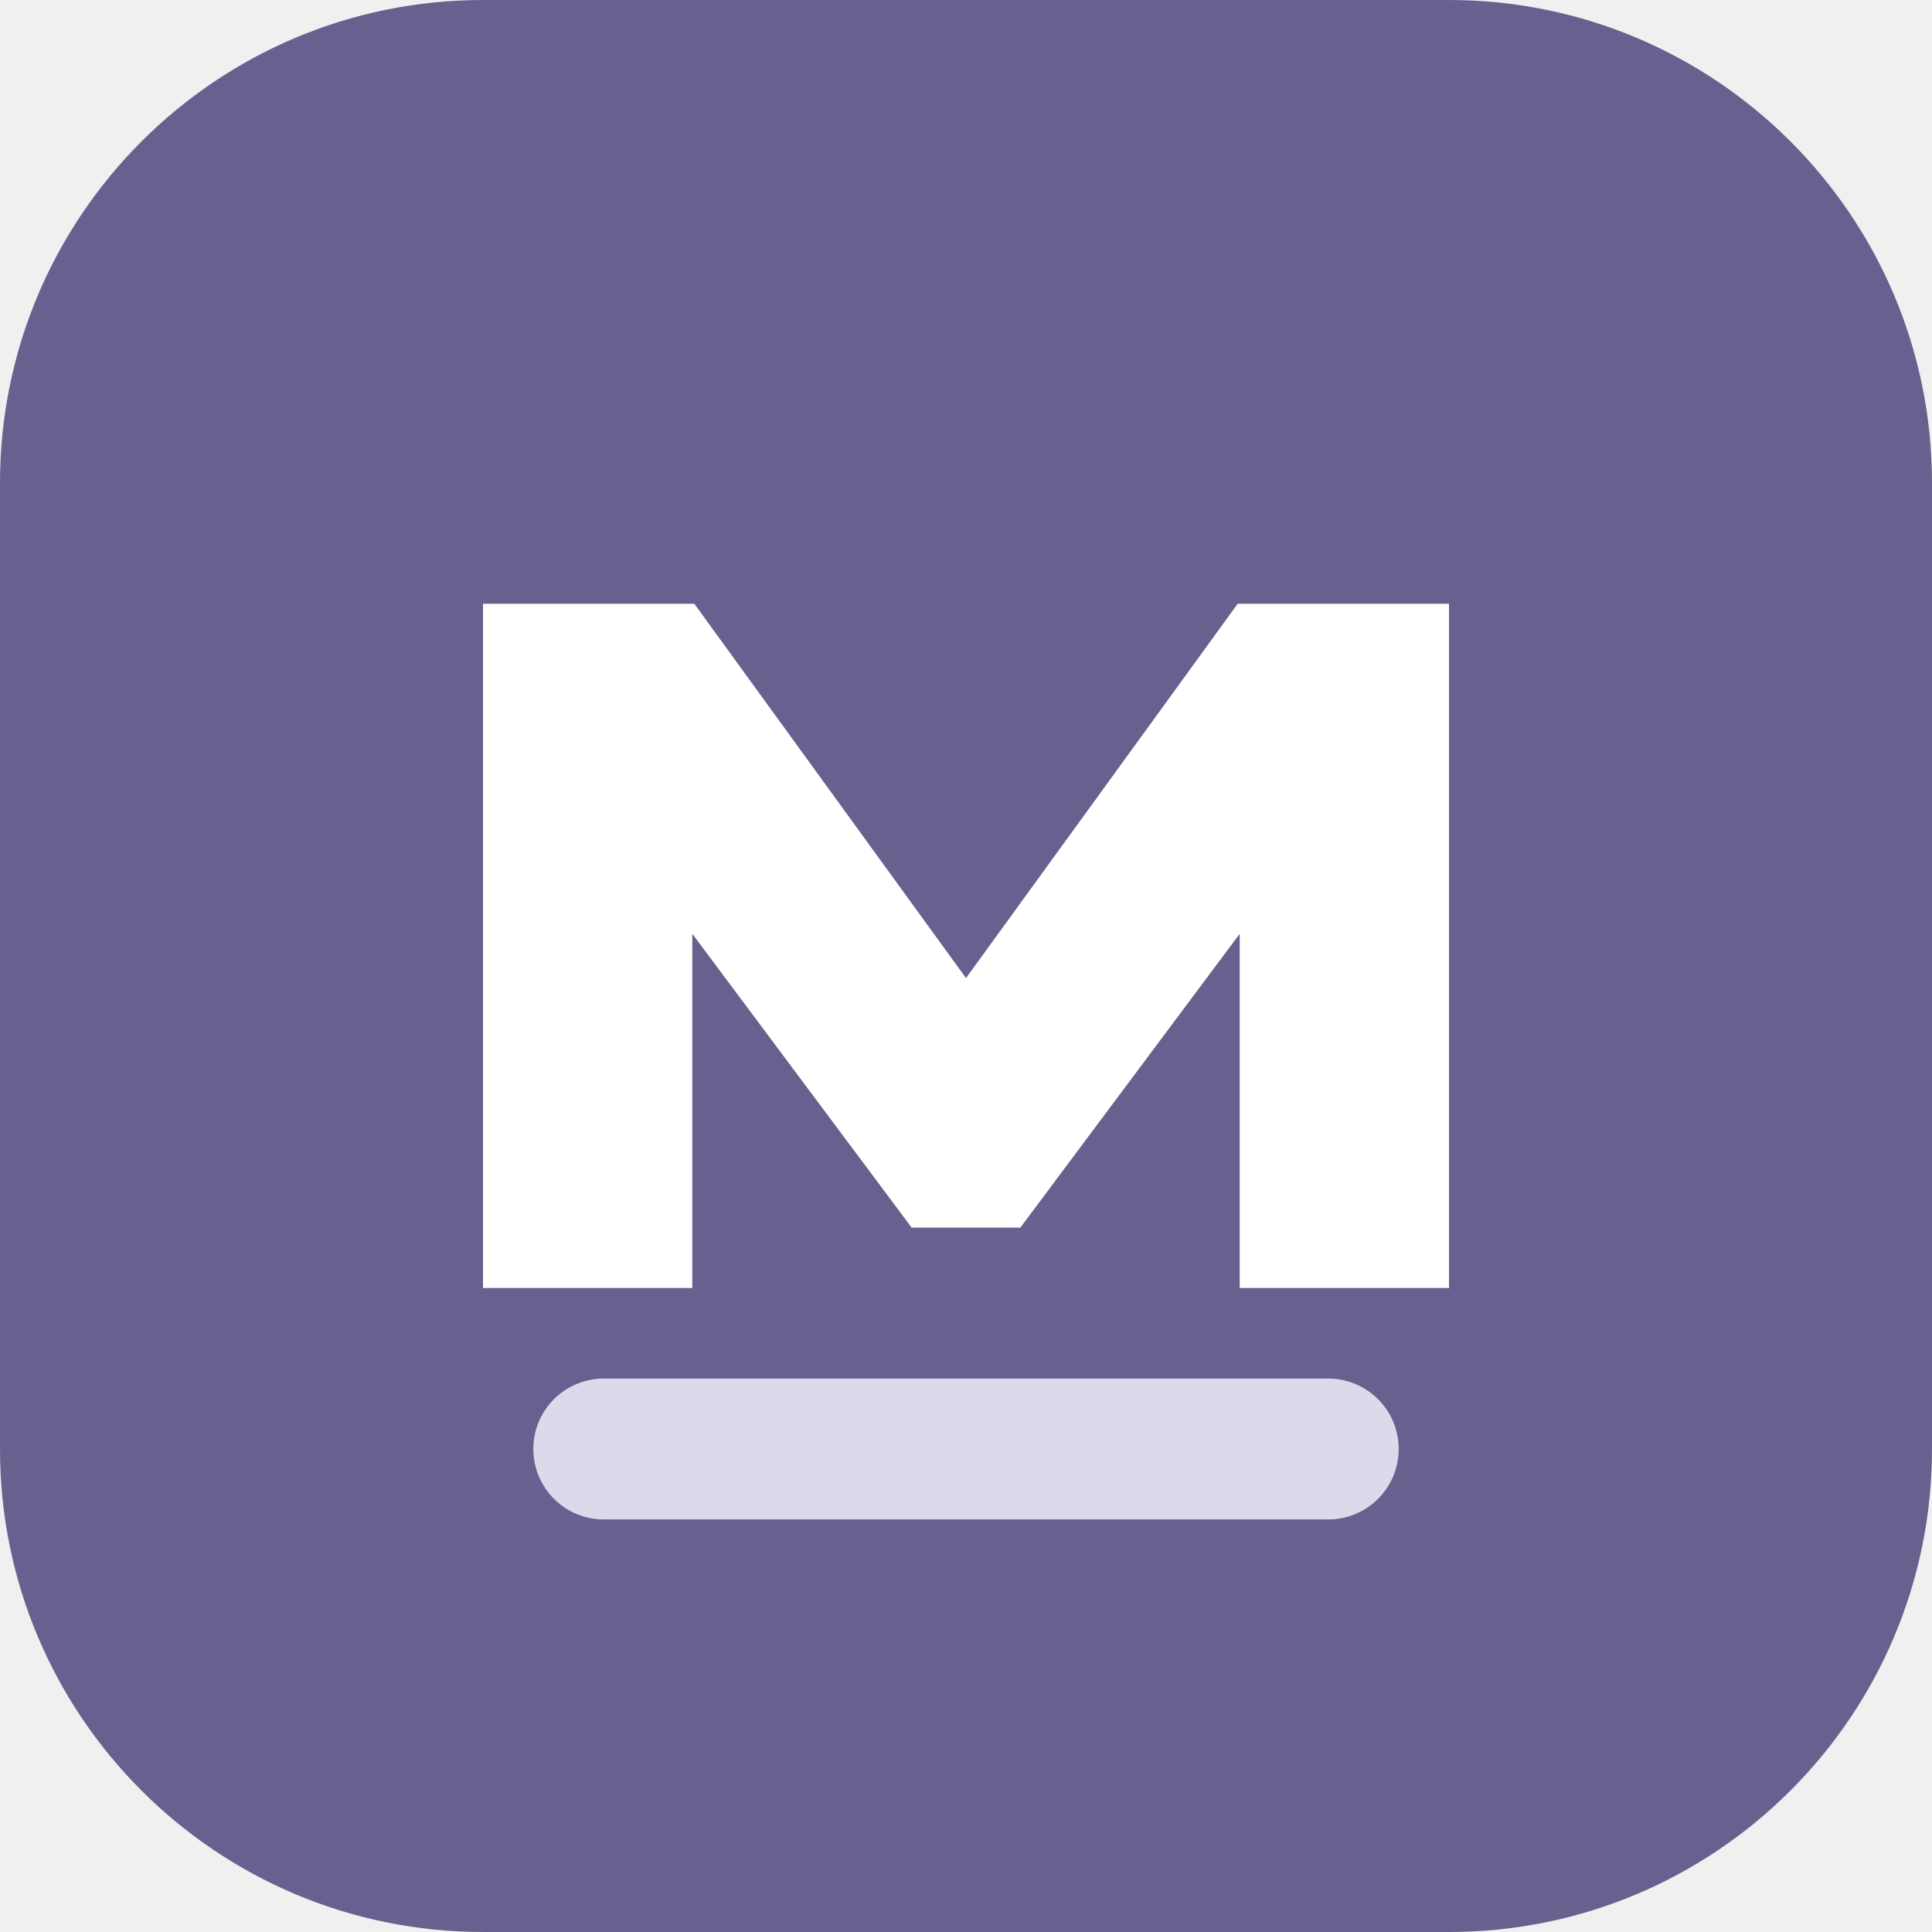
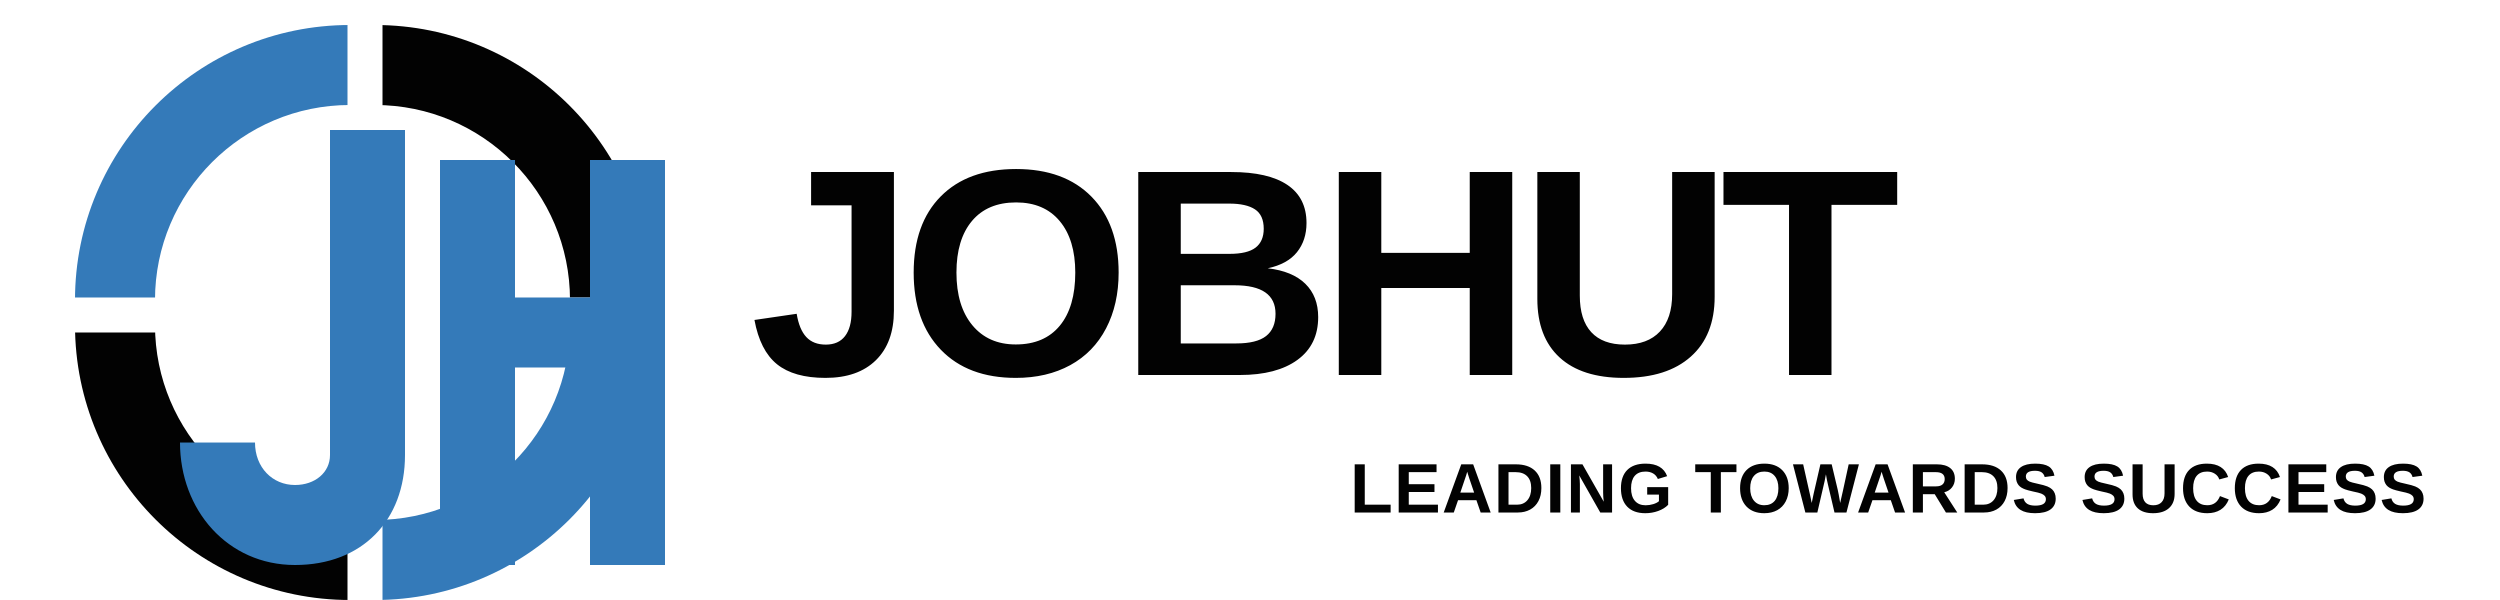
- <svg xmlns="http://www.w3.org/2000/svg" width="96" height="96" viewBox="0 0 96 96" fill="none" role="img" aria-labelledby="title">
-   <rect width="96" height="96" rx="24" fill="#69608F" />
-   <path d="M24 64V30H34.5L48 48.6L61.5 30H72V64H61.6V46.4L50.7 61H45.3L34.4 46.4V64H24Z" fill="white" />
-   <path d="M30 72H66" stroke="#DED9EA" stroke-width="7" stroke-linecap="round" />
+ <svg xmlns="http://www.w3.org/2000/svg" width="1000" height="240" viewBox="0 0 1000 240" fill="none" role="img" aria-labelledby="title desc">
+   <rect width="1000" height="240" fill="white" />
+   <g transform="translate(30 10)">
+     <path d="M110 0A110 110 0 0 0 0 110H32A78 78 0 0 1 110 32V0Z" fill="#347AB9" />
+     <path d="M120 0A110 110 0 0 1 230 110H198A78 78 0 0 0 120 32V0Z" fill="#020202" />
+     <path d="M230 120A110 110 0 0 1 120 230V198A78 78 0 0 0 198 120H230Z" fill="#347AB9" />
+     <path d="M110 230A110 110 0 0 1 0 120H32A78 78 0 0 0 110 198V230Z" fill="#020202" />
+     <rect x="0" y="109" width="230" height="14" fill="white" />
+     <rect x="109" y="0" width="14" height="230" fill="white" />
+     <path d="M102 42V172C102 179 96 184 88 184C79 184 72 177 72 167H42C42 194 61 216 88 216C115 216 132 198 132 172V42H102Z" fill="#347AB9" />
+     <path d="M146 54H176V109H206V54H236V216H206V137H176V216H146V54Z" fill="#347AB9" />
+   </g>
+   <text x="300" y="150" fill="#020202" font-family="Arial Black, Arial, Helvetica, sans-serif" font-size="118" font-weight="900" letter-spacing="-5">JOBHUT</text>
+   <text x="540" y="205" fill="#020202" font-family="Arial, Helvetica, sans-serif" font-size="28" font-weight="700" letter-spacing="0.5">LEADING TOWARDS SUCCESS</text>
</svg>
